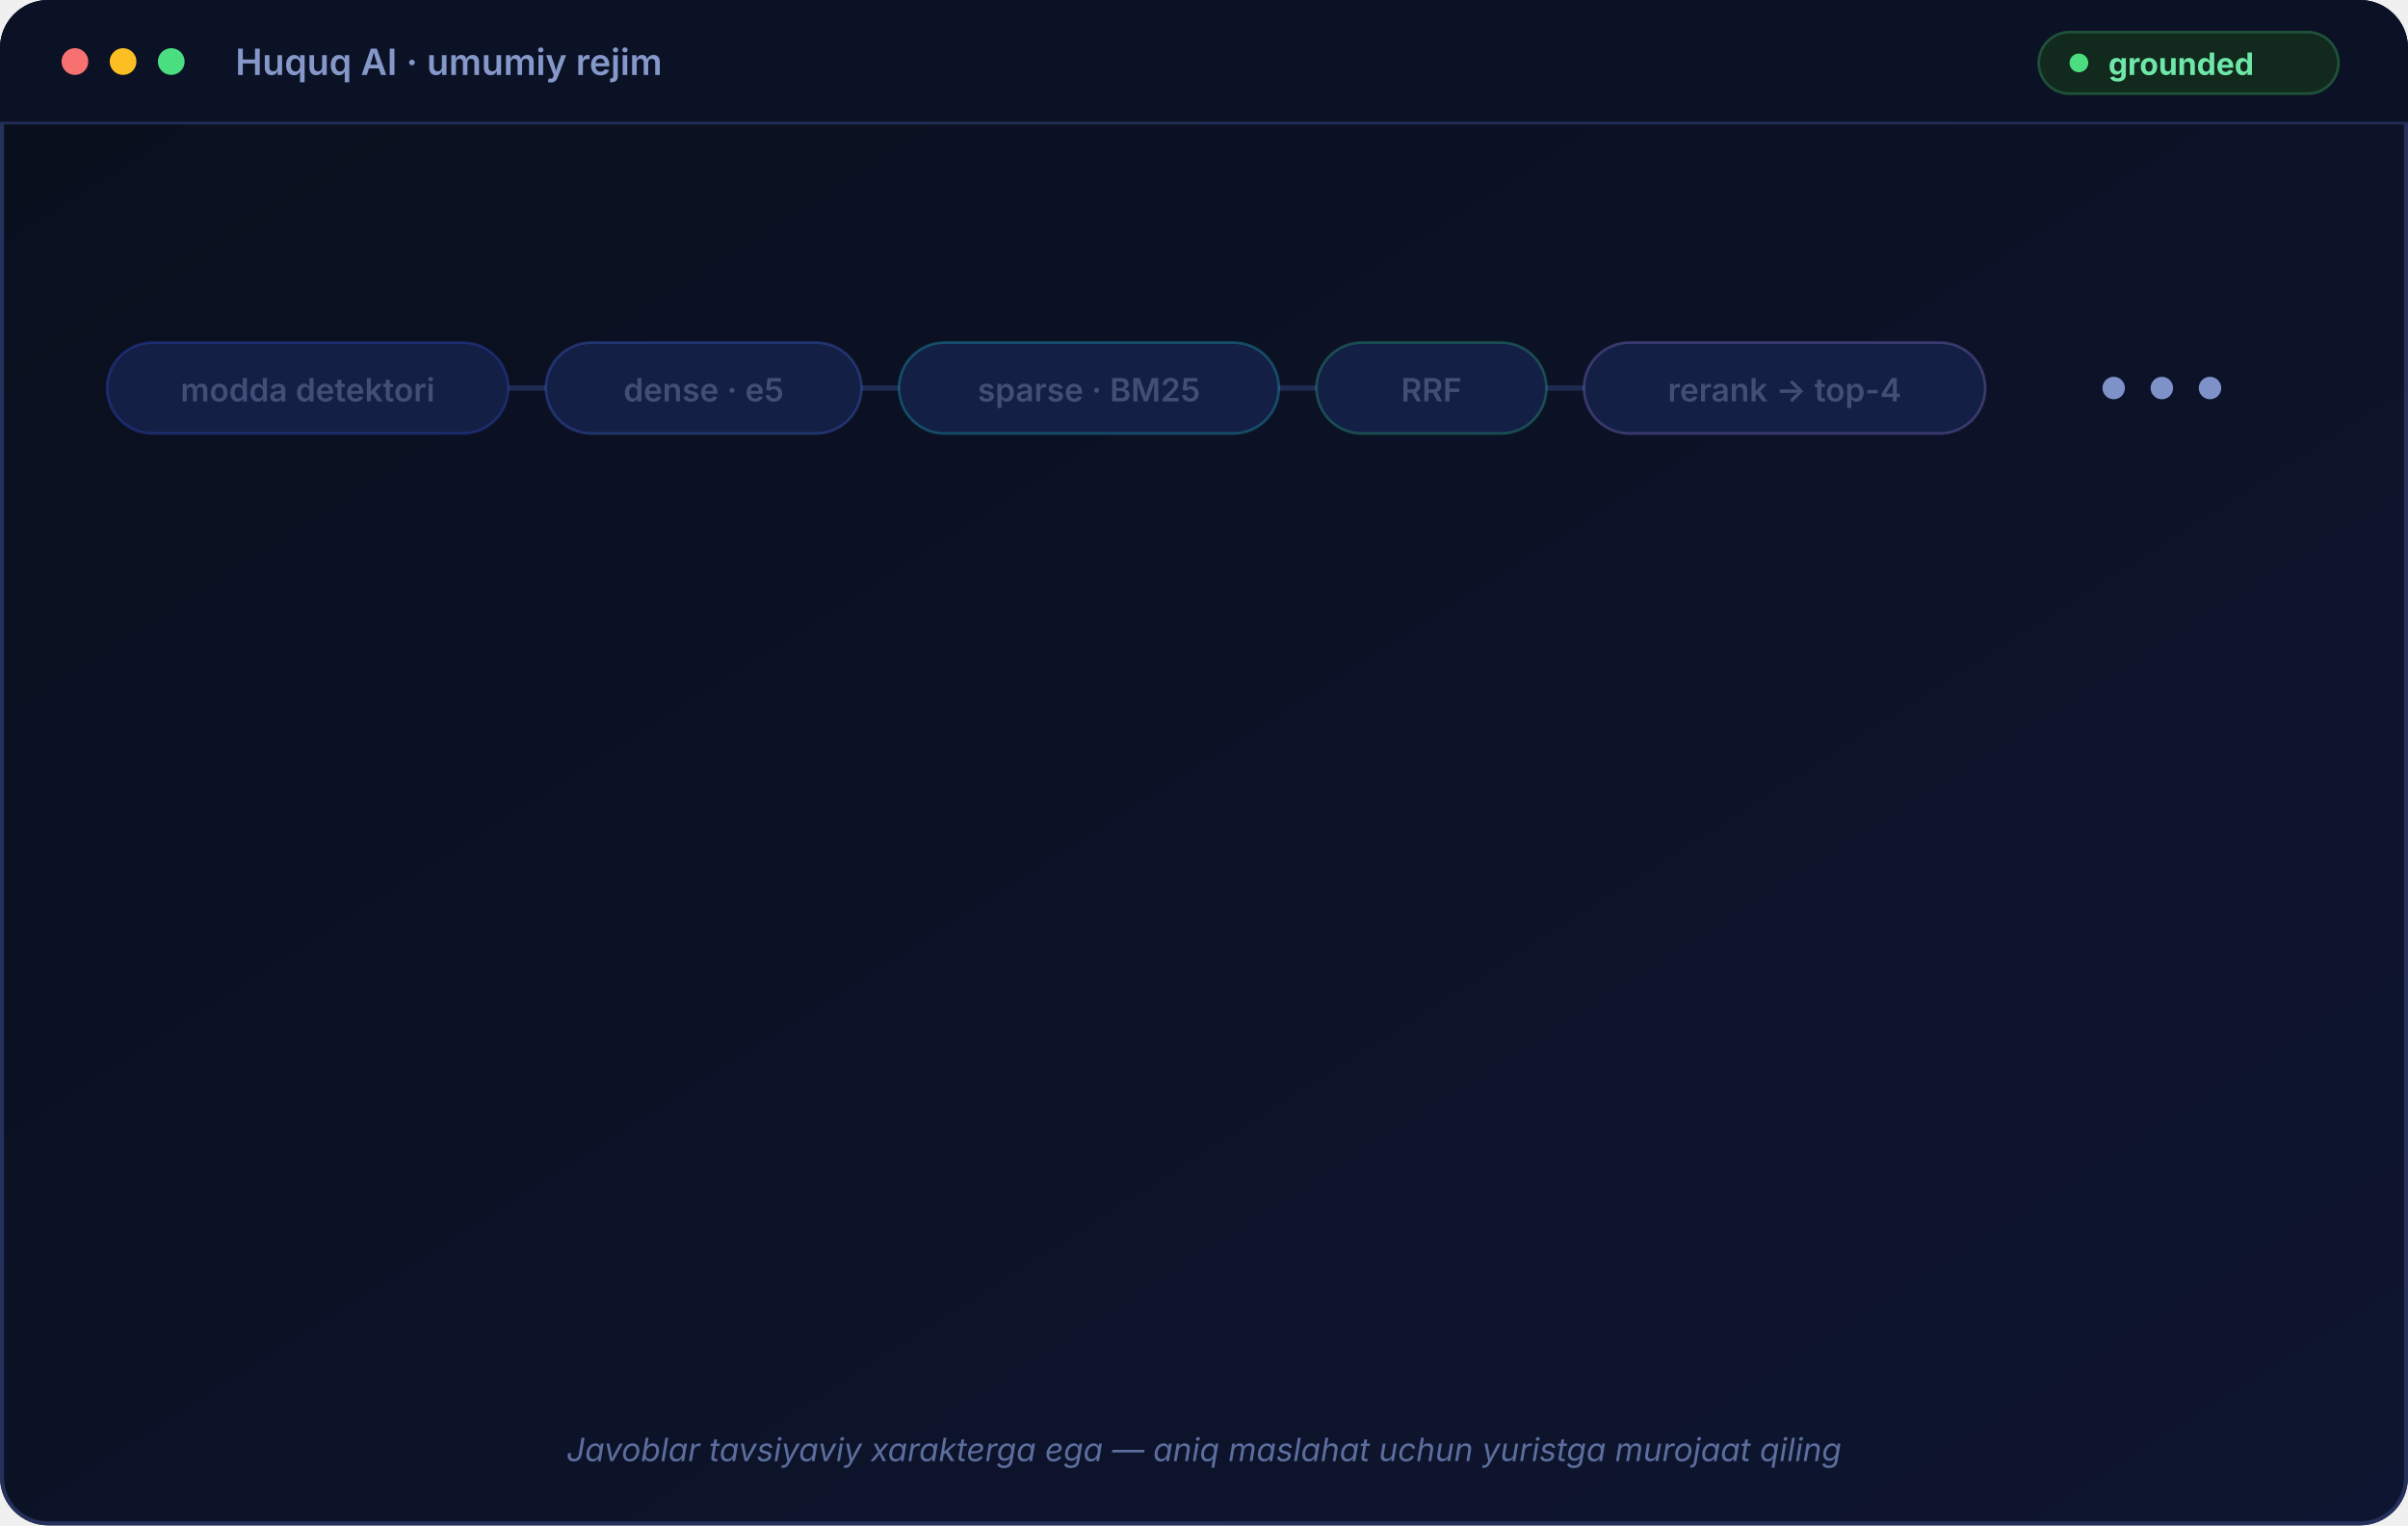
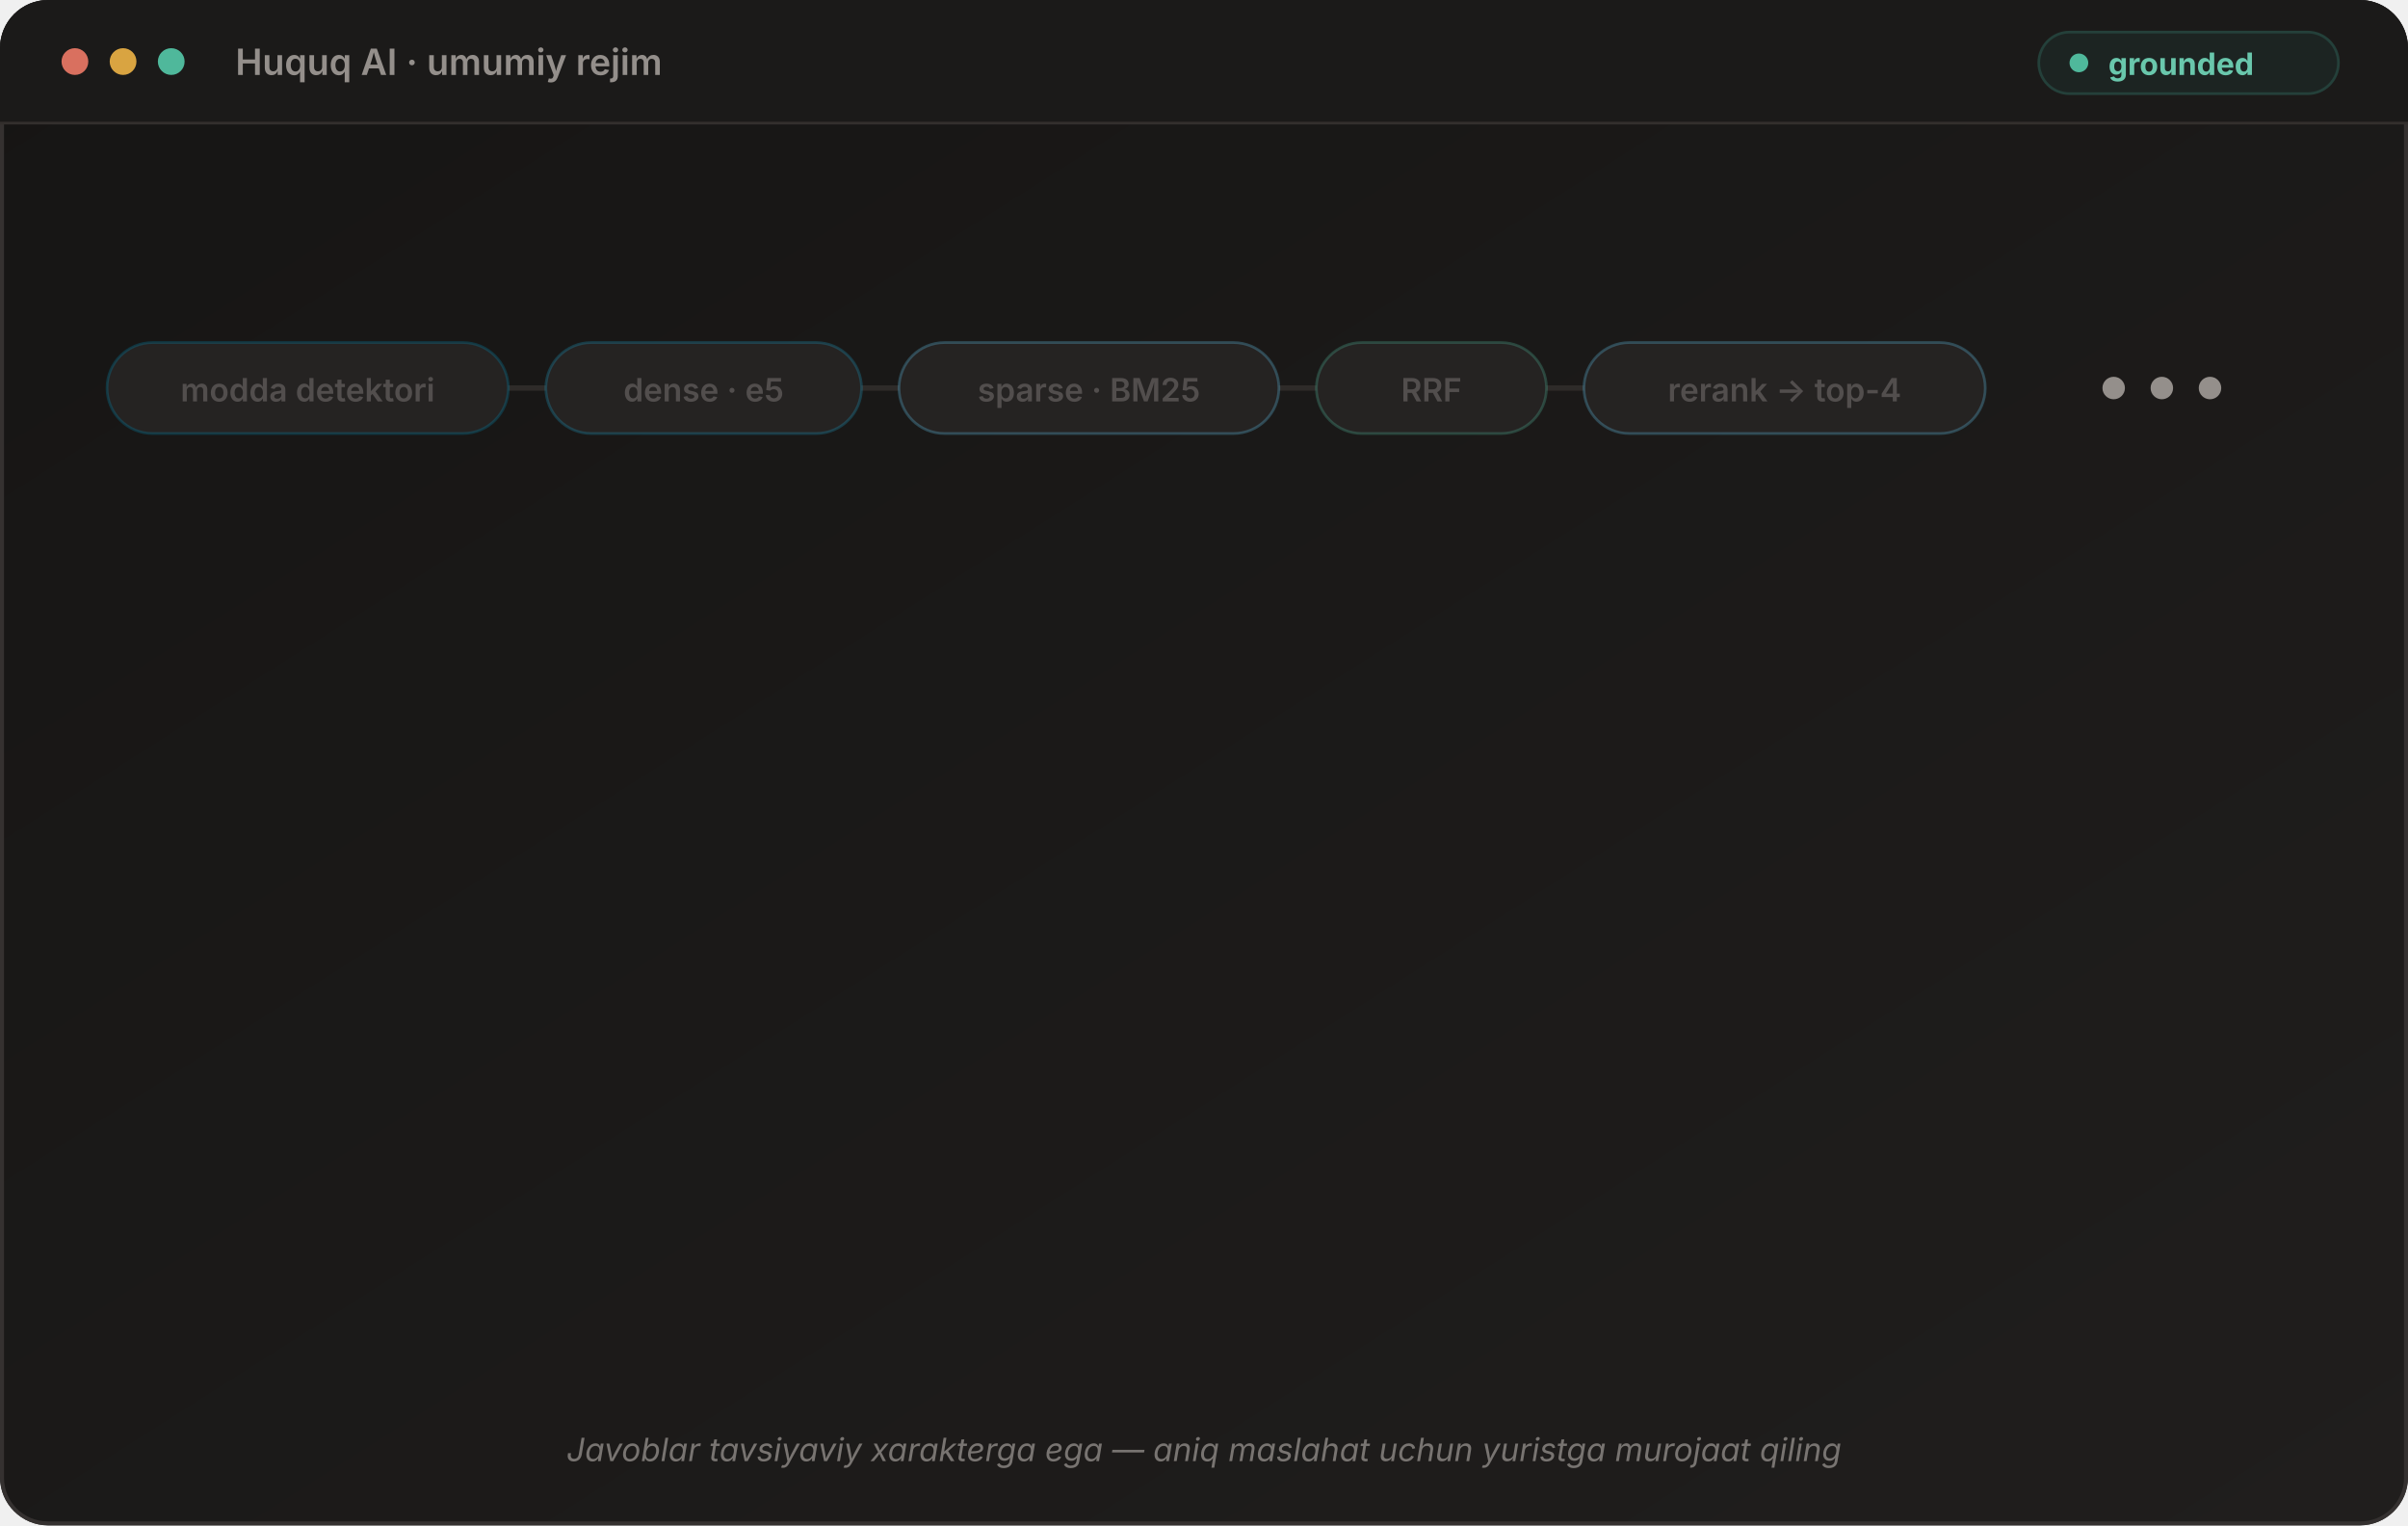
<svg xmlns="http://www.w3.org/2000/svg" viewBox="0 0 900 570" width="900" height="570" role="img" aria-label="Huquq AI demo — savol, gibrid qidiruv, manbali javob">
  <defs>
    <linearGradient id="d-bg" x1="0" y1="0" x2="1" y2="1">
-       <stop offset="0" stop-color="#0A0F1D" />
-       <stop offset="1" stop-color="#0E1530" />
+       <stop offset="0" stop-color="#161514" />
+       <stop offset="1" stop-color="#201E1D" />
    </linearGradient>
    <linearGradient id="d-user" x1="0" y1="0" x2="1" y2="1">
-       <stop offset="0" stop-color="#3B5BFD" />
-       <stop offset="1" stop-color="#6D4AEF" />
+       <stop offset="0" stop-color="#0088B0" />
+       <stop offset="1" stop-color="#0E93BA" />
    </linearGradient>
    <linearGradient id="d-track" x1="0" y1="0" x2="1" y2="0">
-       <stop offset="0" stop-color="#3B5BFD" />
-       <stop offset="1" stop-color="#22D3EE" />
+       <stop offset="0" stop-color="#0088B0" />
+       <stop offset="1" stop-color="#62C5EE" />
    </linearGradient>
    <clipPath id="d-card">
      <rect width="900" height="570" rx="18" />
    </clipPath>
    <filter id="d-glow" x="-80%" y="-80%" width="260%" height="260%">
      <feGaussianBlur stdDeviation="5" />
    </filter>
    <mask id="d-q">
      <rect class="rv q" x="534" y="76" width="306" height="26" fill="#fff" />
    </mask>
    <mask id="d-l1">
      <rect class="rv l1" x="62" y="204" width="466" height="24" fill="#fff" />
    </mask>
    <mask id="d-l2">
      <rect class="rv l2" x="62" y="230" width="400" height="24" fill="#fff" />
    </mask>
    <mask id="d-l3">
      <rect class="rv l3" x="62" y="256" width="432" height="24" fill="#fff" />
    </mask>
    <mask id="d-l4">
      <rect class="rv l4" x="62" y="282" width="366" height="24" fill="#fff" />
    </mask>
    <mask id="d-l5">
      <rect class="rv l5" x="62" y="308" width="410" height="24" fill="#fff" />
    </mask>
    <mask id="d-l6">
      <rect class="rv l6" x="62" y="334" width="376" height="24" fill="#fff" />
    </mask>
    <style>
      .f { font-family: "Segoe UI", Inter, Roboto, Ubuntu, "Helvetica Neue", Arial, sans-serif; }
      .stage { animation: stage 15s linear infinite; }
      @keyframes stage { 0%{opacity:0} 1.5%{opacity:1} 95%{opacity:1} 99%{opacity:0} 100%{opacity:0} }

      .rv { transform-box: fill-box; transform-origin: left center; transform: scaleX(0); animation-duration: 15s; animation-iteration-count: infinite; animation-timing-function: linear; }
      .q  { animation-name: kq }
      .l1 { animation-name: k1 } .l2 { animation-name: k2 } .l3 { animation-name: k3 }
      .l4 { animation-name: k4 } .l5 { animation-name: k5 } .l6 { animation-name: k6 }
      @keyframes kq { 0%,3%{transform:scaleX(0)} 15%{transform:scaleX(1)} 100%{transform:scaleX(1)} }
      @keyframes k1 { 0%,40%{transform:scaleX(0)} 44%{transform:scaleX(1)} 100%{transform:scaleX(1)} }
      @keyframes k2 { 0%,45%{transform:scaleX(0)} 49%{transform:scaleX(1)} 100%{transform:scaleX(1)} }
      @keyframes k3 { 0%,50%{transform:scaleX(0)} 54%{transform:scaleX(1)} 100%{transform:scaleX(1)} }
      @keyframes k4 { 0%,55%{transform:scaleX(0)} 59%{transform:scaleX(1)} 100%{transform:scaleX(1)} }
      @keyframes k5 { 0%,60%{transform:scaleX(0)} 64%{transform:scaleX(1)} 100%{transform:scaleX(1)} }
      @keyframes k6 { 0%,65%{transform:scaleX(0)} 69%{transform:scaleX(1)} 100%{transform:scaleX(1)} }

      .qbub { opacity:0; animation: pop 15s ease-out infinite; transform-box: fill-box; }
      @keyframes pop { 0%,2%{opacity:0;transform:translateY(8px)} 5%{opacity:1;transform:translateY(0)} 100%{opacity:1;transform:translateY(0)} }

      .abub { opacity:0; animation: pop2 15s ease-out infinite; transform-box: fill-box; }
      @keyframes pop2 { 0%,38%{opacity:0;transform:translateY(8px)} 41%{opacity:1;transform:translateY(0)} 100%{opacity:1;transform:translateY(0)} }

      .pill { opacity:.28; animation-duration:15s; animation-iteration-count:infinite; animation-timing-function:ease-out; }
      .p1{animation-name:pv1} .p2{animation-name:pv2} .p3{animation-name:pv3} .p4{animation-name:pv4} .p5{animation-name:pv5}
      @keyframes pv1 { 0%,19%{opacity:.28} 22%{opacity:1} 100%{opacity:1} }
      @keyframes pv2 { 0%,23%{opacity:.28} 26%{opacity:1} 100%{opacity:1} }
      @keyframes pv3 { 0%,23%{opacity:.28} 26%{opacity:1} 100%{opacity:1} }
      @keyframes pv4 { 0%,29%{opacity:.28} 32%{opacity:1} 100%{opacity:1} }
      @keyframes pv5 { 0%,33%{opacity:.28} 36%{opacity:1} 100%{opacity:1} }

      .spark { opacity:0; animation: spk 15s linear infinite; }
      @keyframes spk { 0%,18%{opacity:0;transform:translateX(0)} 20%{opacity:1} 37%{opacity:1;transform:translateX(682px)} 40%{opacity:0;transform:translateX(682px)} 100%{opacity:0;transform:translateX(682px)} }

      .src { opacity:0; animation-duration:15s; animation-iteration-count:infinite; animation-timing-function:cubic-bezier(.2,.8,.2,1); transform-box: fill-box; }
      .s1 { animation-name: sv1 } .s2 { animation-name: sv2 }
      @keyframes sv1 { 0%,73%{opacity:0;transform:translateY(14px)} 77%{opacity:1;transform:translateY(0)} 100%{opacity:1;transform:translateY(0)} }
      @keyframes sv2 { 0%,77%{opacity:0;transform:translateY(14px)} 81%{opacity:1;transform:translateY(0)} 100%{opacity:1;transform:translateY(0)} }

      .lbl { opacity:0; animation: lb 15s linear infinite; }
      @keyframes lb { 0%,71%{opacity:0} 74%{opacity:1} 100%{opacity:1} }

      .fpanel { opacity:0; animation: fp 15s ease-out infinite; transform-box: fill-box; }
      @keyframes fp { 0%,20%{opacity:0;transform:translateY(8px)} 24%{opacity:1;transform:translateY(0)} 100%{opacity:1;transform:translateY(0)} }
      .fbar { transform-box: fill-box; transform-origin: left center; transform: scaleX(0);
              animation-duration:15s; animation-iteration-count:infinite; animation-timing-function:cubic-bezier(.2,.85,.25,1); }
      .f1{animation-name:fb1} .f2{animation-name:fb2} .f3{animation-name:fb3} .f4{animation-name:fb4}
      @keyframes fb1 { 0%,24%{transform:scaleX(0)} 29%{transform:scaleX(1)} 100%{transform:scaleX(1)} }
      @keyframes fb2 { 0%,27%{transform:scaleX(0)} 32%{transform:scaleX(1)} 100%{transform:scaleX(1)} }
      @keyframes fb3 { 0%,31%{transform:scaleX(0)} 36%{transform:scaleX(1)} 100%{transform:scaleX(1)} }
      @keyframes fb4 { 0%,36%{transform:scaleX(0)} 41%{transform:scaleX(1)} 100%{transform:scaleX(1)} }

      .think { animation: th 1.1s ease-in-out infinite; }
      .th2 { animation-delay: .18s } .th3 { animation-delay: .36s }
      @keyframes th { 0%,100%{opacity:.25} 50%{opacity:1} }
      .thinkwrap { animation: tw 15s linear infinite; }
      @keyframes tw { 0%,17%{opacity:0} 19%{opacity:1} 38%{opacity:1} 40%{opacity:0} 100%{opacity:0} }
    </style>
  </defs>
  <g clip-path="url(#d-card)">
    <rect width="900" height="570" fill="url(#d-bg)" />
-     <rect x="0.75" y="0.75" width="898.5" height="568.5" rx="17" fill="none" stroke="#25315C" stroke-width="1.5" />
-     <rect width="900" height="46" fill="#0B1226" />
-     <line x1="0" y1="46" x2="900" y2="46" stroke="#222E56" />
-     <circle cx="28" cy="23" r="5" fill="#F87171" />
-     <circle cx="46" cy="23" r="5" fill="#FBBF24" />
-     <circle cx="64" cy="23" r="5" fill="#4ADE80" />
-     <text class="f" x="88" y="28" font-size="13.5" font-weight="600" fill="#8598C9">Huquq AI · umumiy rejim</text>
+     <rect x="0.75" y="0.75" width="898.5" height="568.5" rx="17" fill="none" stroke="#353130" stroke-width="1.5" />
+     <rect width="900" height="46" fill="#1B1A19" />
+     <line x1="0" y1="46" x2="900" y2="46" stroke="#332F2D" />
+     <circle cx="28" cy="23" r="5" fill="#D9705F" />
+     <circle cx="46" cy="23" r="5" fill="#D9A441" />
+     <circle cx="64" cy="23" r="5" fill="#4FB89B" />
+     <text class="f" x="88" y="28" font-size="13.5" font-weight="600" fill="#948F8B">Huquq AI · umumiy rejim</text>
    <g class="f" font-size="11.5" font-weight="700">
-       <rect x="762" y="12" width="112" height="23" rx="11.5" fill="#122A1E" stroke="#1F5138" />
-       <circle cx="777" cy="23.5" r="3.5" fill="#4ADE80" />
-       <text x="788" y="28" fill="#6EE7A8">grounded</text>
+       <rect x="762" y="12" width="112" height="23" rx="11.5" fill="#1C2422" stroke="#24403A" />
+       <circle cx="777" cy="23.5" r="3.5" fill="#4FB89B" />
+       <text x="788" y="28" fill="#69C7AC">grounded</text>
    </g>
    <g class="stage">
      <g class="qbub">
        <rect x="510" y="62" width="352" height="50" rx="15" fill="url(#d-user)" />
        <text class="f" x="534" y="94" font-size="17" fill="#fff" mask="url(#d-q)" textLength="304" lengthAdjust="spacing">O'g'irlik uchun qanday jazo belgilangan?</text>
      </g>
      <g class="f" font-size="12" font-weight="600">
-         <line x1="60" y1="145" x2="742" y2="145" stroke="#1E2A50" stroke-width="2" />
+         <line x1="60" y1="145" x2="742" y2="145" stroke="#2E2B29" stroke-width="2" />
        <g class="spark" filter="url(#d-glow)">
-           <circle cx="60" cy="145" r="6" fill="#7DD3FC" />
+           <circle cx="60" cy="145" r="6" fill="#8AD8F5" />
        </g>
        <g class="spark">
          <circle cx="60" cy="145" r="3.2" fill="#ffffff" />
        </g>
-         <g fill="#141F45">
+         <g fill="#252322">
          <rect x="40" y="128" width="150" height="34" rx="17" />
          <rect x="204" y="128" width="118" height="34" rx="17" />
          <rect x="336" y="128" width="142" height="34" rx="17" />
          <rect x="492" y="128" width="86" height="34" rx="17" />
          <rect x="592" y="128" width="150" height="34" rx="17" />
        </g>
        <g class="pill p1">
-           <rect x="40" y="128" width="150" height="34" rx="17" fill="#141F45" stroke="#3B5BFD" />
-           <text x="115" y="150" fill="#B9C8F2" text-anchor="middle">modda detektori</text>
+           <rect x="40" y="128" width="150" height="34" rx="17" fill="#252322" stroke="#0088B0" />
+           <text x="115" y="150" fill="#C4C0BC" text-anchor="middle">modda detektori</text>
        </g>
        <g class="pill p2">
-           <rect x="204" y="128" width="118" height="34" rx="17" fill="#141F45" stroke="#4F7BFF" />
-           <text x="263" y="150" fill="#B9C8F2" text-anchor="middle">dense · e5</text>
+           <rect x="204" y="128" width="118" height="34" rx="17" fill="#252322" stroke="#1A9CC2" />
+           <text x="263" y="150" fill="#C4C0BC" text-anchor="middle">dense · e5</text>
        </g>
        <g class="pill p3">
-           <rect x="336" y="128" width="142" height="34" rx="17" fill="#141F45" stroke="#22D3EE" />
-           <text x="407" y="150" fill="#B9C8F2" text-anchor="middle">sparse · BM25</text>
+           <rect x="336" y="128" width="142" height="34" rx="17" fill="#252322" stroke="#62C5EE" />
+           <text x="407" y="150" fill="#C4C0BC" text-anchor="middle">sparse · BM25</text>
        </g>
        <g class="pill p4">
-           <rect x="492" y="128" width="86" height="34" rx="17" fill="#141F45" stroke="#34D399" />
-           <text x="535" y="150" fill="#B9C8F2" text-anchor="middle">RRF</text>
+           <rect x="492" y="128" width="86" height="34" rx="17" fill="#252322" stroke="#4FB89B" />
+           <text x="535" y="150" fill="#C4C0BC" text-anchor="middle">RRF</text>
        </g>
        <g class="pill p5">
-           <rect x="592" y="128" width="150" height="34" rx="17" fill="#141F45" stroke="#A78BFA" />
-           <text x="667" y="150" fill="#B9C8F2" text-anchor="middle">rerank → top-4</text>
+           <rect x="592" y="128" width="150" height="34" rx="17" fill="#252322" stroke="#62C5EE" />
+           <text x="667" y="150" fill="#C4C0BC" text-anchor="middle">rerank → top-4</text>
        </g>
      </g>
      <g class="thinkwrap">
-         <circle class="think" cx="790" cy="145" r="4.2" fill="#7E92C9" />
-         <circle class="think th2" cx="808" cy="145" r="4.2" fill="#7E92C9" />
-         <circle class="think th3" cx="826" cy="145" r="4.2" fill="#7E92C9" />
+         <circle class="think" cx="790" cy="145" r="4.2" fill="#948F8B" />
+         <circle class="think th2" cx="808" cy="145" r="4.2" fill="#948F8B" />
+         <circle class="think th3" cx="826" cy="145" r="4.2" fill="#948F8B" />
      </g>
      <g class="abub">
-         <rect x="40" y="182" width="530" height="192" rx="15" fill="#111A34" stroke="#26325C" />
-         <rect x="40" y="182" width="4" height="192" rx="2" fill="#3B5BFD" />
-         <g class="f" font-size="16" fill="#D3DDF5">
+         <rect x="40" y="182" width="530" height="192" rx="15" fill="#242221" stroke="#353130" />
+         <rect x="40" y="182" width="4" height="192" rx="2" fill="#0088B0" />
+         <g class="f" font-size="16" fill="#DDD9D5">
          <text x="62" y="222" mask="url(#d-l1)" textLength="464" lengthAdjust="spacing">O'g'irlik — o'zganing mol-mulkini yashirincha talon-toroj qilish —</text>
          <text x="62" y="248" mask="url(#d-l2)" textLength="398" lengthAdjust="spacing">Jinoyat kodeksining 169-moddasi bilan tartibga solinadi.</text>
          <text x="62" y="274" mask="url(#d-l3)" textLength="430" lengthAdjust="spacing">Jazo qilmish belgilariga qarab jarimadan ozodlikdan mahrum</text>
          <text x="62" y="300" mask="url(#d-l4)" textLength="364" lengthAdjust="spacing">qilishgacha o'zgaradi (Jinoyat kodeksi, 169-modda).</text>
          <text x="62" y="326" mask="url(#d-l5)" textLength="408" lengthAdjust="spacing">Sud jazo tayinlashda yengillashtiruvchi va og'irlashtiruvchi</text>
          <text x="62" y="352" mask="url(#d-l6)" textLength="374" lengthAdjust="spacing">holatlarni hisobga oladi (Jinoyat kodeksi, 54-modda).</text>
        </g>
      </g>
      <g class="fpanel">
-         <rect x="596" y="182" width="266" height="192" rx="15" fill="#0E1730" stroke="#26325C" />
-         <text class="f" x="618" y="210" font-size="11" font-weight="700" fill="#7E92C9" letter-spacing="1.8">NOMZODLAR</text>
-         <g class="f" font-size="12.5" fill="#9FB0DA">
+         <rect x="596" y="182" width="266" height="192" rx="15" fill="#201E1D" stroke="#353130" />
+         <text class="f" x="618" y="210" font-size="11" font-weight="700" fill="#948F8B" letter-spacing="1.8">NOMZODLAR</text>
+         <g class="f" font-size="12.5" fill="#A8A39F">
          <text x="618" y="240">dense · e5</text>
-           <text x="840" y="240" font-weight="700" fill="#CBD8F5" text-anchor="end">20</text>
-           <rect x="618" y="248" width="222" height="4" rx="2" fill="#18234A" />
-           <rect class="fbar f1" x="618" y="248" width="130" height="4" rx="2" fill="#4F7BFF" />
+           <text x="840" y="240" font-weight="700" fill="#D6D2CE" text-anchor="end">20</text>
+           <rect x="618" y="248" width="222" height="4" rx="2" fill="#2A2726" />
+           <rect class="fbar f1" x="618" y="248" width="130" height="4" rx="2" fill="#1A9CC2" />
          <text x="618" y="278">sparse · BM25</text>
-           <text x="840" y="278" font-weight="700" fill="#CBD8F5" text-anchor="end">20</text>
-           <rect x="618" y="286" width="222" height="4" rx="2" fill="#18234A" />
-           <rect class="fbar f2" x="618" y="286" width="130" height="4" rx="2" fill="#22D3EE" />
+           <text x="840" y="278" font-weight="700" fill="#D6D2CE" text-anchor="end">20</text>
+           <rect x="618" y="286" width="222" height="4" rx="2" fill="#2A2726" />
+           <rect class="fbar f2" x="618" y="286" width="130" height="4" rx="2" fill="#62C5EE" />
          <text x="618" y="316">RRF birlashma</text>
-           <text x="840" y="316" font-weight="700" fill="#CBD8F5" text-anchor="end">20</text>
-           <rect x="618" y="324" width="222" height="4" rx="2" fill="#18234A" />
-           <rect class="fbar f3" x="618" y="324" width="130" height="4" rx="2" fill="#34D399" />
+           <text x="840" y="316" font-weight="700" fill="#D6D2CE" text-anchor="end">20</text>
+           <rect x="618" y="324" width="222" height="4" rx="2" fill="#2A2726" />
+           <rect class="fbar f3" x="618" y="324" width="130" height="4" rx="2" fill="#4FB89B" />
          <text x="618" y="354">rerank → javob</text>
-           <text x="840" y="354" font-weight="700" fill="#6EE7A8" text-anchor="end">4</text>
-           <rect x="618" y="362" width="222" height="4" rx="2" fill="#18234A" />
-           <rect class="fbar f4" x="618" y="362" width="27" height="4" rx="2" fill="#A78BFA" />
-         </g>
-       </g>
-       <text class="f lbl" x="40" y="404" font-size="11.5" font-weight="700" fill="#7E92C9" letter-spacing="1.8">MANBALAR</text>
+           <text x="840" y="354" font-weight="700" fill="#69C7AC" text-anchor="end">4</text>
+           <rect x="618" y="362" width="222" height="4" rx="2" fill="#2A2726" />
+           <rect class="fbar f4" x="618" y="362" width="27" height="4" rx="2" fill="#62C5EE" />
+         </g>
+       </g>
+       <text class="f lbl" x="40" y="404" font-size="11.5" font-weight="700" fill="#948F8B" letter-spacing="1.8">MANBALAR</text>
      <g class="src s1">
-         <rect x="40" y="416" width="822" height="46" rx="11" fill="#101830" stroke="#2A3760" />
-         <text class="f" x="60" y="437" font-size="14" font-weight="700" fill="#8FB4FF">Jinoyat kodeksi · 169-modda</text>
-         <text class="f" x="60" y="453" font-size="12.5" fill="#7887B0">O'g'rilik · lex.uz/uz/docs/-111453#-263768</text>
-         <text class="f" x="838" y="444" font-size="14" fill="#5C6E9E" text-anchor="end">↗</text>
+         <rect x="40" y="416" width="822" height="46" rx="11" fill="#232120" stroke="#383433" />
+         <text class="f" x="60" y="437" font-size="14" font-weight="700" fill="#62C5EE">Jinoyat kodeksi · 169-modda</text>
+         <text class="f" x="60" y="453" font-size="12.5" fill="#8C8783">O'g'rilik · lex.uz/uz/docs/-111453#-263768</text>
+         <text class="f" x="838" y="444" font-size="14" fill="#787471" text-anchor="end">↗</text>
      </g>
      <g class="src s2">
-         <rect x="40" y="470" width="822" height="46" rx="11" fill="#101830" stroke="#2A3760" />
-         <text class="f" x="60" y="491" font-size="14" font-weight="700" fill="#8FB4FF">Jinoyat kodeksi · 54-modda</text>
-         <text class="f" x="60" y="507" font-size="12.5" fill="#7887B0">Jazo tayinlashning umumiy asoslari · lex.uz/uz/docs/-111453#-184674</text>
-         <text class="f" x="838" y="498" font-size="14" fill="#5C6E9E" text-anchor="end">↗</text>
+         <rect x="40" y="470" width="822" height="46" rx="11" fill="#232120" stroke="#383433" />
+         <text class="f" x="60" y="491" font-size="14" font-weight="700" fill="#62C5EE">Jinoyat kodeksi · 54-modda</text>
+         <text class="f" x="60" y="507" font-size="12.5" fill="#8C8783">Jazo tayinlashning umumiy asoslari · lex.uz/uz/docs/-111453#-184674</text>
+         <text class="f" x="838" y="498" font-size="14" fill="#787471" text-anchor="end">↗</text>
      </g>
    </g>
-     <text class="f" x="450" y="546" font-size="12" fill="#5C6E9E" text-anchor="middle" font-style="italic">Javoblar tavsiyaviy xarakterga ega — aniq maslahat uchun yuristga murojaat qiling</text>
+     <text class="f" x="450" y="546" font-size="12" fill="#787471" text-anchor="middle" font-style="italic">Javoblar tavsiyaviy xarakterga ega — aniq maslahat uchun yuristga murojaat qiling</text>
  </g>
</svg>
